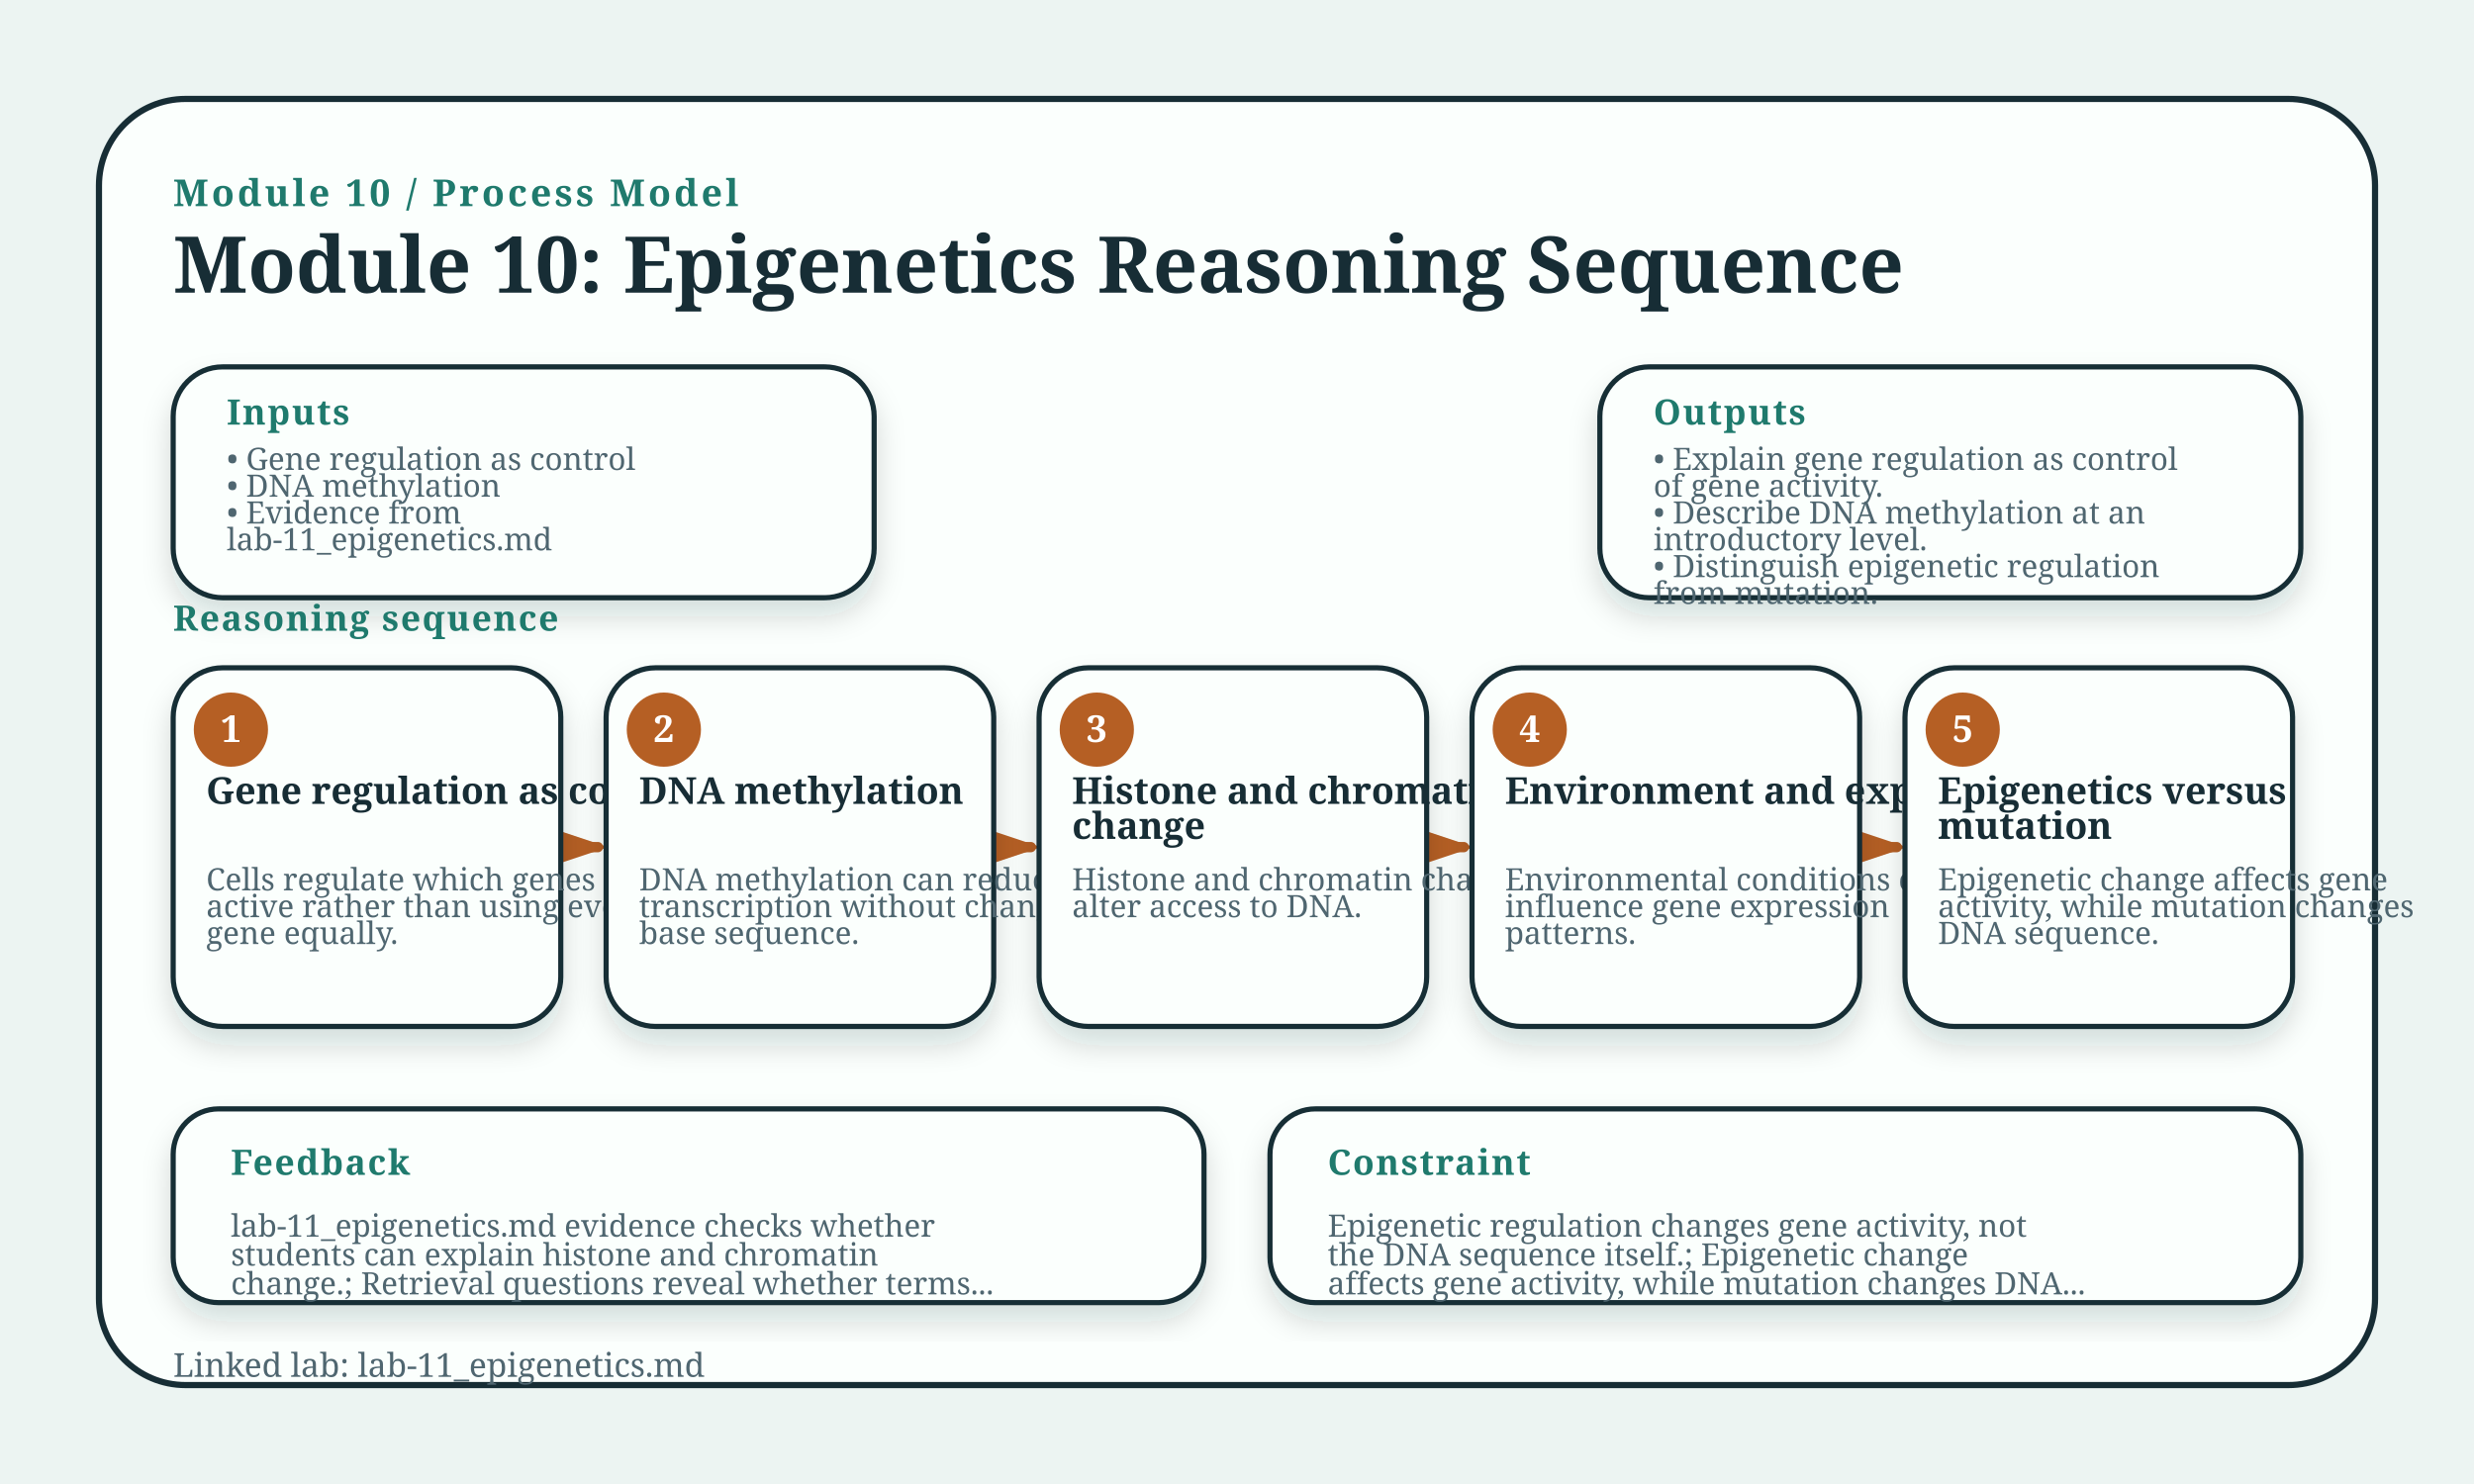
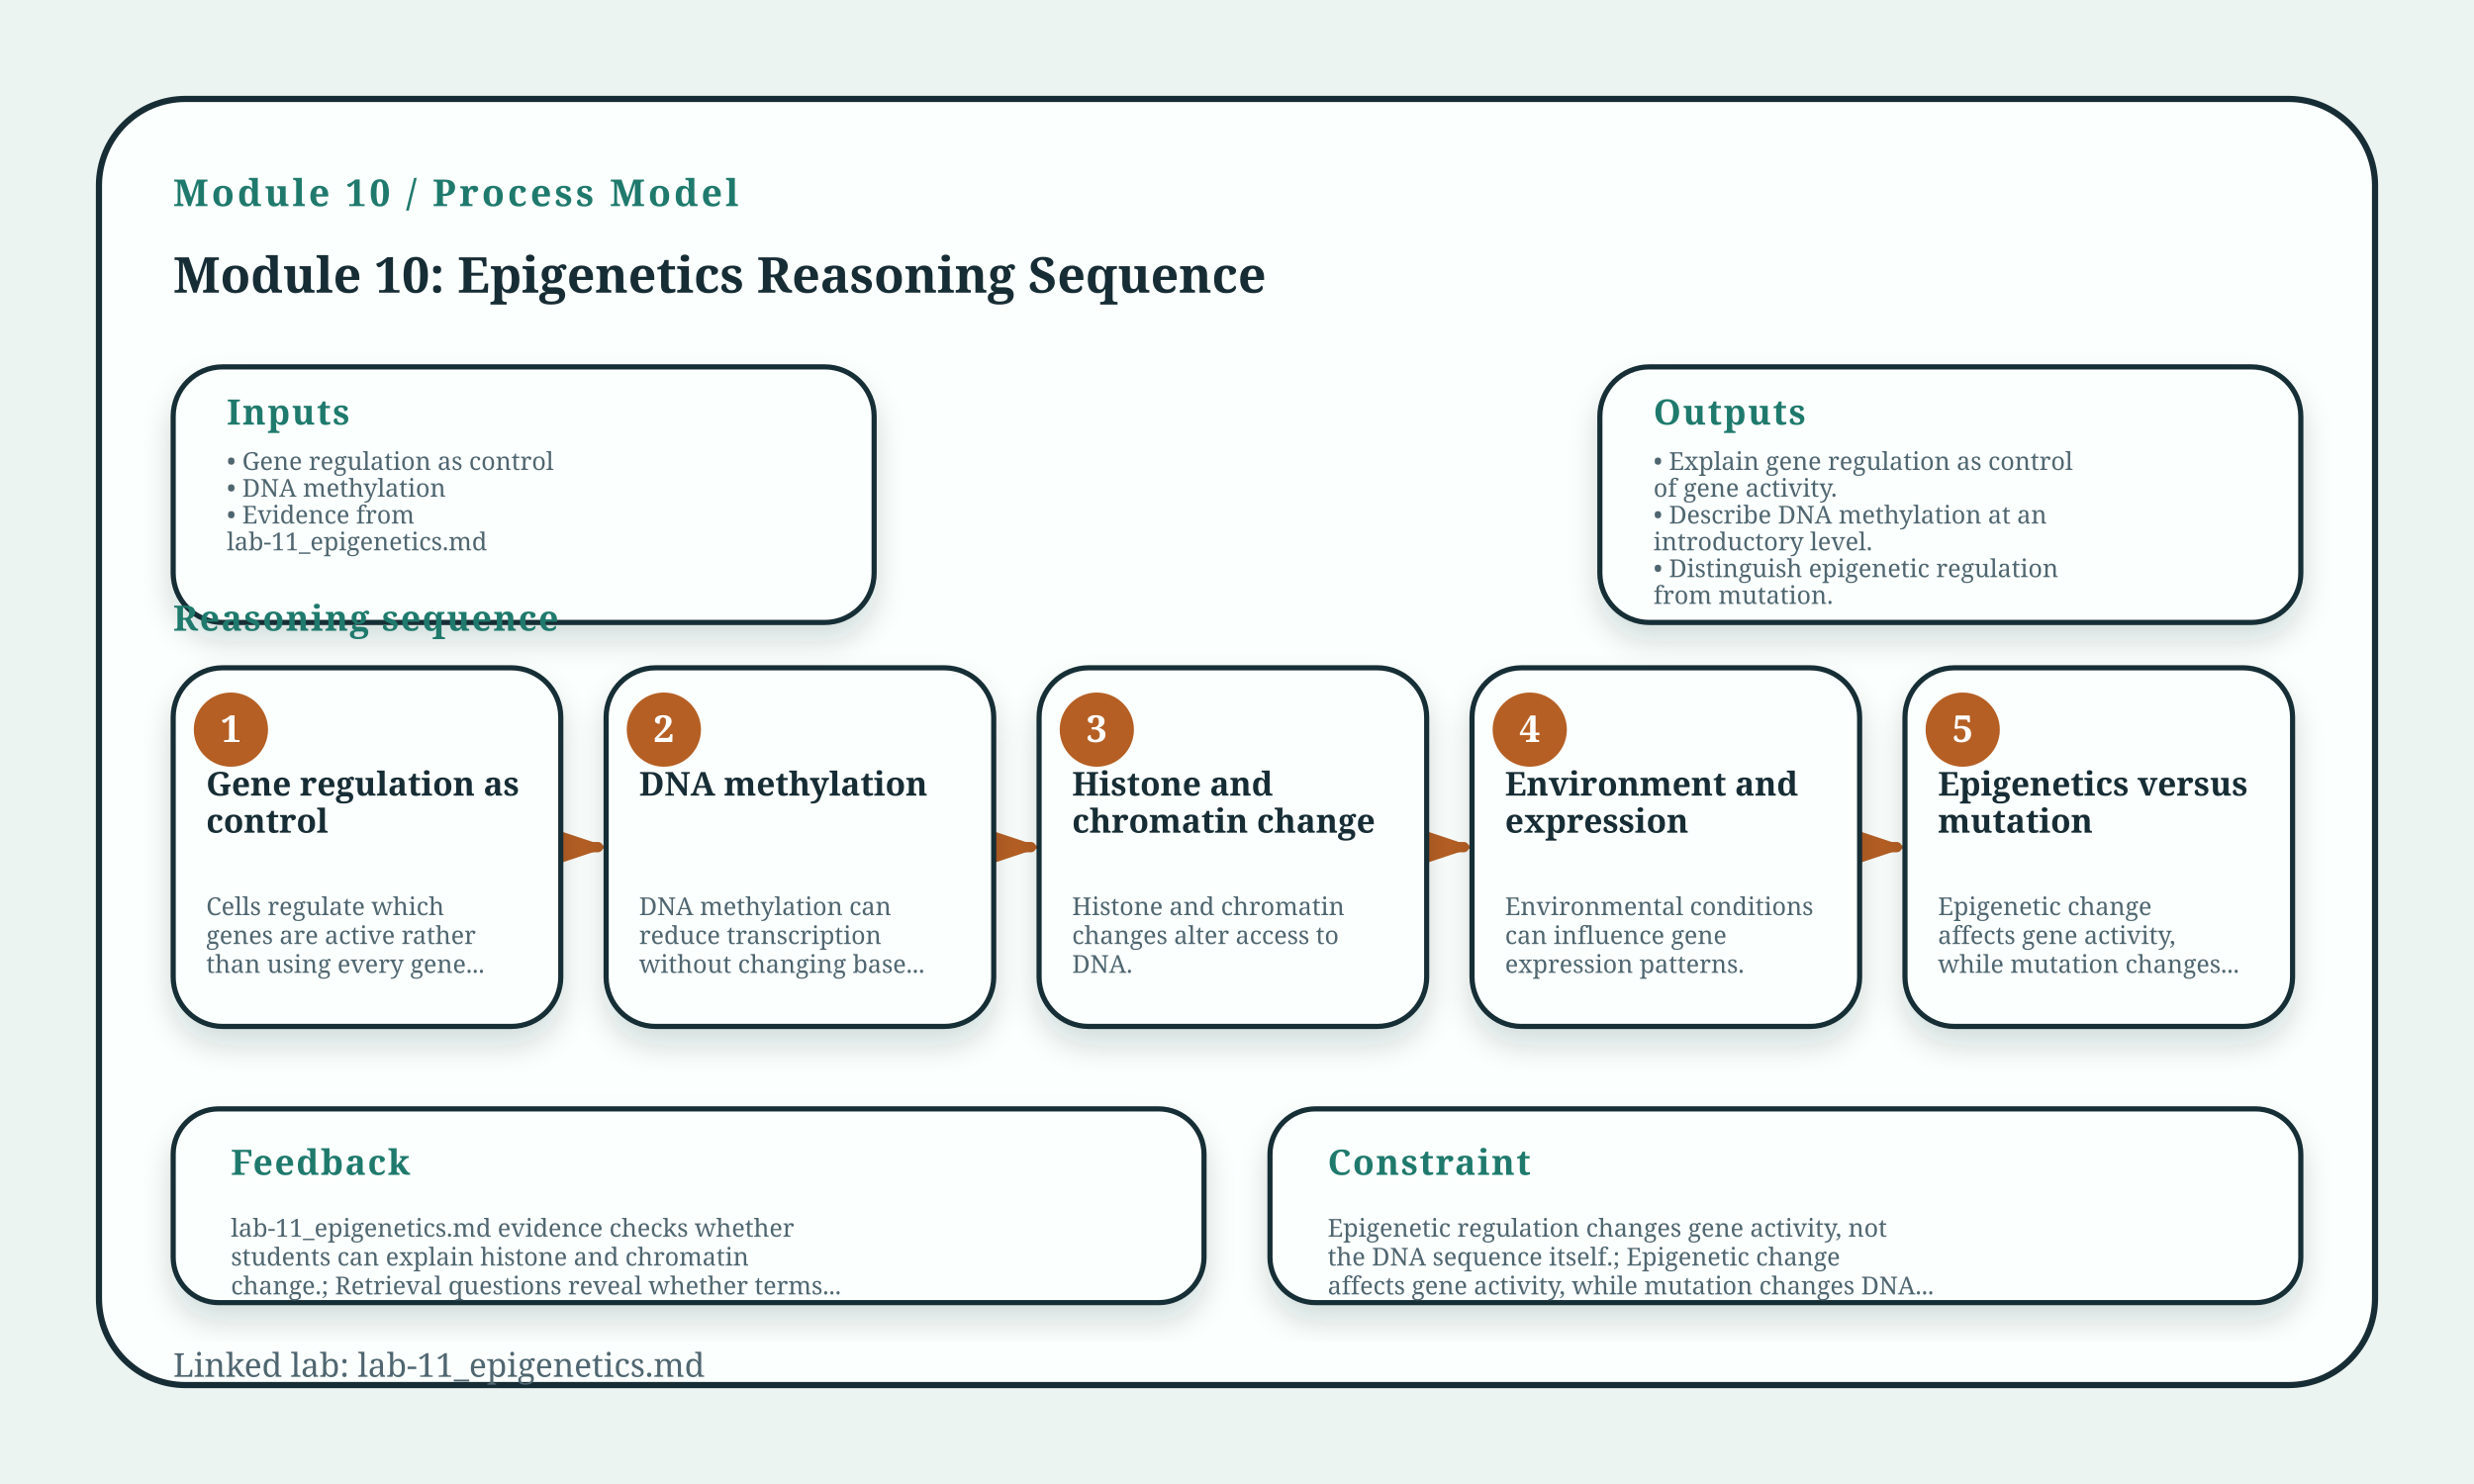
<svg xmlns="http://www.w3.org/2000/svg" width="1200" height="720" viewBox="0 0 1200 720" role="img" aria-label="Module 10: Epigenetics Reasoning Sequence">
  <style>
    .bg { fill: #ecf4f2; }
    .halo { fill: url(#wash); opacity: 0.92; }
    .frame { fill: #fbfffd; stroke: #172d35; stroke-width: 3; }
-     .eyebrow { fill: #1f7a6d; font: 800 18px Georgia, serif; letter-spacing: 1.5px; text-transform: uppercase; }
-     .title-text { fill: #172d35; font: 800 38px Georgia, serif; }
-     .footer { fill: #4f6670; font: 16px Georgia, serif; }
+     .eyebrow { fill: #1f7a6d; font-weight: 800; font-size: 18px; font-family: Georgia, serif; letter-spacing: 1.5px; text-transform: uppercase; }
+     .title-text { fill: #172d35; font-weight: 800; font-size: 24px; font-family: Georgia, serif; }
+     .footer { fill: #4f6670; font-weight: 400; font-size: 16px; font-family: Georgia, serif; }
    .claim-card, .side-card, .feedback-card, .prompt-card, .routine-card, .stage-card-bg { fill: #fbfffd; stroke: #172d35; stroke-width: 2.5; filter: url(#shadow); }
-     .claim-kicker, .card-kicker { fill: #1f7a6d; font: 800 17px Georgia, serif; letter-spacing: 0.8px; text-transform: uppercase; }
-     .claim-text { fill: #172d35; font: 700 25px Georgia, serif; }
+     .claim-kicker, .card-kicker { fill: #1f7a6d; font-weight: 800; font-size: 17px; font-family: Georgia, serif; letter-spacing: 0.8px; text-transform: uppercase; }
+     .claim-text { fill: #172d35; font-weight: 700; font-size: 22px; font-family: Georgia, serif; }
    .node { fill: #fbfffd; stroke: #b55f24; stroke-width: 3; filter: url(#shadow); }
    .node-claim { stroke: #1f7a6d; }
    .node-mechanism { stroke: #b55f24; }
    .node-evidence { stroke: #567d46; }
    .node-vocabulary { stroke: #8067a9; }
    .node-application { stroke: #b26b2f; }
    .node-revision { stroke: #8a4351; }
    .cluster-pill { stroke: none; opacity: 0.92; }
    .cluster-claim { fill: #1f7a6d; }
    .cluster-mechanism { fill: #b55f24; }
    .cluster-evidence { fill: #6d9c57; }
    .cluster-vocabulary { fill: #9b83c6; }
    .cluster-application { fill: #d28942; }
    .cluster-revision { fill: #b85d70; }
-     .cluster-label, .legend-text { fill: white; font: 800 11px Georgia, serif; letter-spacing: 1px; text-transform: uppercase; }
-     .node-label { fill: #172d35; font: 800 20px Georgia, serif; }
-     .node-detail { fill: #4f6670; font: 14px Georgia, serif; }
+     .cluster-label, .legend-text { fill: white; font-weight: 800; font-size: 11px; font-family: Georgia, serif; letter-spacing: 1px; text-transform: uppercase; }
+     .node-label { fill: #172d35; font-weight: 800; font-size: 16px; font-family: Georgia, serif; }
+     .node-detail { fill: #4f6670; font-weight: 400; font-size: 12px; font-family: Georgia, serif; }
    .edge { stroke: #1f7a6d; stroke-width: 4; stroke-linecap: round; opacity: 0.72; marker-end: url(#arrowhead); }
-     .edge-label { fill: #1f7a6d; font: 700 12px Georgia, serif; text-anchor: middle; paint-order: stroke; stroke: #ecf4f2; stroke-width: 5; }
+     .edge-label { fill: #1f7a6d; font-weight: 700; font-size: 12px; font-family: Georgia, serif; text-anchor: middle; paint-order: stroke; stroke: #ecf4f2; stroke-width: 5; }
    .stage-dot { fill: #b55f24; }
-     .stage-num { fill: white; font: 900 18px Georgia, serif; }
-     .stage-label { fill: #172d35; font: 800 18px Georgia, serif; }
-     .stage-detail, .mini-text, .check-text { fill: #4f6670; font: 15px Georgia, serif; }
+     .stage-num { fill: white; font-weight: 900; font-size: 18px; font-family: Georgia, serif; }
+     .stage-label { fill: #172d35; font-weight: 800; font-size: 16px; font-family: Georgia, serif; }
+     .stage-detail, .mini-text, .check-text { fill: #4f6670; font-weight: 400; font-size: 12px; font-family: Georgia, serif; }
    .arrow { fill: none; stroke: #b55f24; stroke-width: 5; stroke-linecap: round; marker-end: url(#arrowhead); }
-     .prompt-text { fill: #172d35; font: 700 17px Georgia, serif; }
-     .routine-text { fill: #172d35; font: 700 16px Georgia, serif; }
+     .prompt-text { fill: #172d35; font-weight: 700; font-size: 17px; font-family: Georgia, serif; }
+     .routine-text { fill: #172d35; font-weight: 700; font-size: 16px; font-family: Georgia, serif; }
    .retrieval-step-strip { fill: #fbfffd; stroke: #b55f24; stroke-width: 2; opacity: 0.96; }
    .palette-high-design { fill: #1f7a6d; }
    @media print { .claim-card, .side-card, .feedback-card, .prompt-card, .routine-card, .node, .stage-card-bg { filter: none; } }
    </style>
  <defs>
    <linearGradient id="wash" x1="0" x2="1" y1="0" y2="1">
      <stop offset="0" stop-color="#fbfffd" />
      <stop offset="1" stop-color="#b55f24" stop-opacity="0.18" />
    </linearGradient>
    <filter id="shadow" x="-20%" y="-20%" width="140%" height="140%">
      <feDropShadow dx="0" dy="8" stdDeviation="7" flood-color="#172d35" flood-opacity="0.16" />
    </filter>
    <marker id="arrowhead" markerWidth="12" markerHeight="8" refX="11" refY="4" orient="auto">
      <polygon points="0 0, 12 4, 0 8" fill="#b55f24" />
    </marker>
  </defs>
  <rect class="bg" width="1200" height="720" />
  <rect x="48" y="48" width="1104" height="624" rx="42" class="frame" />
  <text x="84" y="100" class="eyebrow">Module 10 / Process Model</text>
  <text x="84.0" y="142.0" class="title-text">
    <tspan x="84.0" dy="0">Module 10: Epigenetics Reasoning Sequence</tspan>
  </text>
-   <rect x="84" y="178" width="340" height="112" rx="24" class="side-card" />
+   <rect x="84" y="178" width="340" height="124" rx="24" class="side-card" />
  <text x="110" y="206" class="card-kicker">Inputs</text>
  <text x="110.0" y="228.0" class="mini-text">
    <tspan x="110.0" dy="0">• Gene regulation as control</tspan>
  </text>
  <text x="110.0" y="241.0" class="mini-text">
    <tspan x="110.0" dy="0">• DNA methylation</tspan>
  </text>
  <text x="110.0" y="254.0" class="mini-text">
    <tspan x="110.0" dy="0">• Evidence from</tspan>
    <tspan x="110.0" dy="13">lab-11_epigenetics.md</tspan>
  </text>
-   <rect x="776" y="178" width="340" height="112" rx="24" class="side-card" />
+   <rect x="776" y="178" width="340" height="124" rx="24" class="side-card" />
  <text x="802" y="206" class="card-kicker">Outputs</text>
  <text x="802.0" y="228.0" class="mini-text">
    <tspan x="802.0" dy="0">• Explain gene regulation as control</tspan>
    <tspan x="802.0" dy="13">of gene activity.</tspan>
  </text>
  <text x="802.0" y="254.0" class="mini-text">
    <tspan x="802.0" dy="0">• Describe DNA methylation at an</tspan>
    <tspan x="802.0" dy="13">introductory level.</tspan>
  </text>
  <text x="802.0" y="280.0" class="mini-text">
    <tspan x="802.0" dy="0">• Distinguish epigenetic regulation</tspan>
    <tspan x="802.0" dy="13">from mutation.</tspan>
  </text>
  <text x="84" y="306" class="card-kicker">Reasoning sequence</text>
  <path d="M 276.0 411.0 L 290.0 411.0" class="arrow" />
  <path d="M 486.0 411.0 L 500.0 411.0" class="arrow" />
  <path d="M 696.0 411.0 L 710.0 411.0" class="arrow" />
  <path d="M 906.0 411.0 L 920.0 411.0" class="arrow" />
  <g class="stage-card">
    <rect x="84.0" y="324.0" width="188" height="174" rx="24" class="stage-card-bg" />
    <circle cx="112.0" cy="354.0" r="18" class="stage-dot" />
    <text x="112.0" y="360.0" class="stage-num" text-anchor="middle">1</text>
-     <text x="100.0" y="390.0" class="stage-label">
-       <tspan x="100.0" dy="0">Gene regulation as control</tspan>
+     <text x="100.0" y="386.0" class="stage-label">
+       <tspan x="100.0" dy="0">Gene regulation as</tspan>
+       <tspan x="100.0" dy="18">control</tspan>
    </text>
-     <text x="100.0" y="432.0" class="stage-detail">
-       <tspan x="100.0" dy="0">Cells regulate which genes are</tspan>
-       <tspan x="100.0" dy="13">active rather than using every</tspan>
-       <tspan x="100.0" dy="13">gene equally.</tspan>
+     <text x="100.0" y="444.0" class="stage-detail">
+       <tspan x="100.0" dy="0">Cells regulate which</tspan>
+       <tspan x="100.0" dy="14">genes are active rather</tspan>
+       <tspan x="100.0" dy="14">than using every gene...</tspan>
    </text>
  </g>
  <g class="stage-card">
    <rect x="294.0" y="324.0" width="188" height="174" rx="24" class="stage-card-bg" />
    <circle cx="322.0" cy="354.0" r="18" class="stage-dot" />
    <text x="322.0" y="360.0" class="stage-num" text-anchor="middle">2</text>
-     <text x="310.0" y="390.0" class="stage-label">
+     <text x="310.0" y="386.0" class="stage-label">
      <tspan x="310.0" dy="0">DNA methylation</tspan>
    </text>
-     <text x="310.0" y="432.0" class="stage-detail">
-       <tspan x="310.0" dy="0">DNA methylation can reduce</tspan>
-       <tspan x="310.0" dy="13">transcription without changing</tspan>
-       <tspan x="310.0" dy="13">base sequence.</tspan>
+     <text x="310.0" y="444.0" class="stage-detail">
+       <tspan x="310.0" dy="0">DNA methylation can</tspan>
+       <tspan x="310.0" dy="14">reduce transcription</tspan>
+       <tspan x="310.0" dy="14">without changing base...</tspan>
    </text>
  </g>
  <g class="stage-card">
    <rect x="504.0" y="324.0" width="188" height="174" rx="24" class="stage-card-bg" />
    <circle cx="532.0" cy="354.0" r="18" class="stage-dot" />
    <text x="532.0" y="360.0" class="stage-num" text-anchor="middle">3</text>
-     <text x="520.0" y="390.0" class="stage-label">
+     <text x="520.0" y="386.0" class="stage-label">
+       <tspan x="520.0" dy="0">Histone and</tspan>
+       <tspan x="520.0" dy="18">chromatin change</tspan>
+     </text>
+     <text x="520.0" y="444.0" class="stage-detail">
      <tspan x="520.0" dy="0">Histone and chromatin</tspan>
-       <tspan x="520.0" dy="17">change</tspan>
-     </text>
-     <text x="520.0" y="432.0" class="stage-detail">
-       <tspan x="520.0" dy="0">Histone and chromatin changes</tspan>
-       <tspan x="520.0" dy="13">alter access to DNA.</tspan>
+       <tspan x="520.0" dy="14">changes alter access to</tspan>
+       <tspan x="520.0" dy="14">DNA.</tspan>
    </text>
  </g>
  <g class="stage-card">
    <rect x="714.0" y="324.0" width="188" height="174" rx="24" class="stage-card-bg" />
    <circle cx="742.0" cy="354.0" r="18" class="stage-dot" />
    <text x="742.0" y="360.0" class="stage-num" text-anchor="middle">4</text>
-     <text x="730.0" y="390.0" class="stage-label">
-       <tspan x="730.0" dy="0">Environment and expression</tspan>
+     <text x="730.0" y="386.0" class="stage-label">
+       <tspan x="730.0" dy="0">Environment and</tspan>
+       <tspan x="730.0" dy="18">expression</tspan>
    </text>
-     <text x="730.0" y="432.0" class="stage-detail">
-       <tspan x="730.0" dy="0">Environmental conditions can</tspan>
-       <tspan x="730.0" dy="13">influence gene expression</tspan>
-       <tspan x="730.0" dy="13">patterns.</tspan>
+     <text x="730.0" y="444.0" class="stage-detail">
+       <tspan x="730.0" dy="0">Environmental conditions</tspan>
+       <tspan x="730.0" dy="14">can influence gene</tspan>
+       <tspan x="730.0" dy="14">expression patterns.</tspan>
    </text>
  </g>
  <g class="stage-card">
    <rect x="924.0" y="324.0" width="188" height="174" rx="24" class="stage-card-bg" />
    <circle cx="952.0" cy="354.0" r="18" class="stage-dot" />
    <text x="952.0" y="360.0" class="stage-num" text-anchor="middle">5</text>
-     <text x="940.0" y="390.0" class="stage-label">
+     <text x="940.0" y="386.0" class="stage-label">
      <tspan x="940.0" dy="0">Epigenetics versus</tspan>
-       <tspan x="940.0" dy="17">mutation</tspan>
+       <tspan x="940.0" dy="18">mutation</tspan>
    </text>
-     <text x="940.0" y="432.0" class="stage-detail">
-       <tspan x="940.0" dy="0">Epigenetic change affects gene</tspan>
-       <tspan x="940.0" dy="13">activity, while mutation changes</tspan>
-       <tspan x="940.0" dy="13">DNA sequence.</tspan>
+     <text x="940.0" y="444.0" class="stage-detail">
+       <tspan x="940.0" dy="0">Epigenetic change</tspan>
+       <tspan x="940.0" dy="14">affects gene activity,</tspan>
+       <tspan x="940.0" dy="14">while mutation changes...</tspan>
    </text>
  </g>
  <rect x="84" y="538" width="500" height="94" rx="22" class="feedback-card" />
  <text x="112" y="570" class="card-kicker">Feedback</text>
  <text x="112.0" y="600.0" class="mini-text">
    <tspan x="112.0" dy="0">lab-11_epigenetics.md evidence checks whether</tspan>
    <tspan x="112.0" dy="14">students can explain histone and chromatin</tspan>
    <tspan x="112.0" dy="14">change.; Retrieval questions reveal whether terms...</tspan>
  </text>
  <rect x="616" y="538" width="500" height="94" rx="22" class="feedback-card" />
  <text x="644" y="570" class="card-kicker">Constraint</text>
  <text x="644.0" y="600.0" class="mini-text">
    <tspan x="644.0" dy="0">Epigenetic regulation changes gene activity, not</tspan>
    <tspan x="644.0" dy="14">the DNA sequence itself.; Epigenetic change</tspan>
    <tspan x="644.0" dy="14">affects gene activity, while mutation changes DNA...</tspan>
  </text>
  <text x="84" y="668" class="footer">Linked lab: lab-11_epigenetics.md</text>
</svg>
